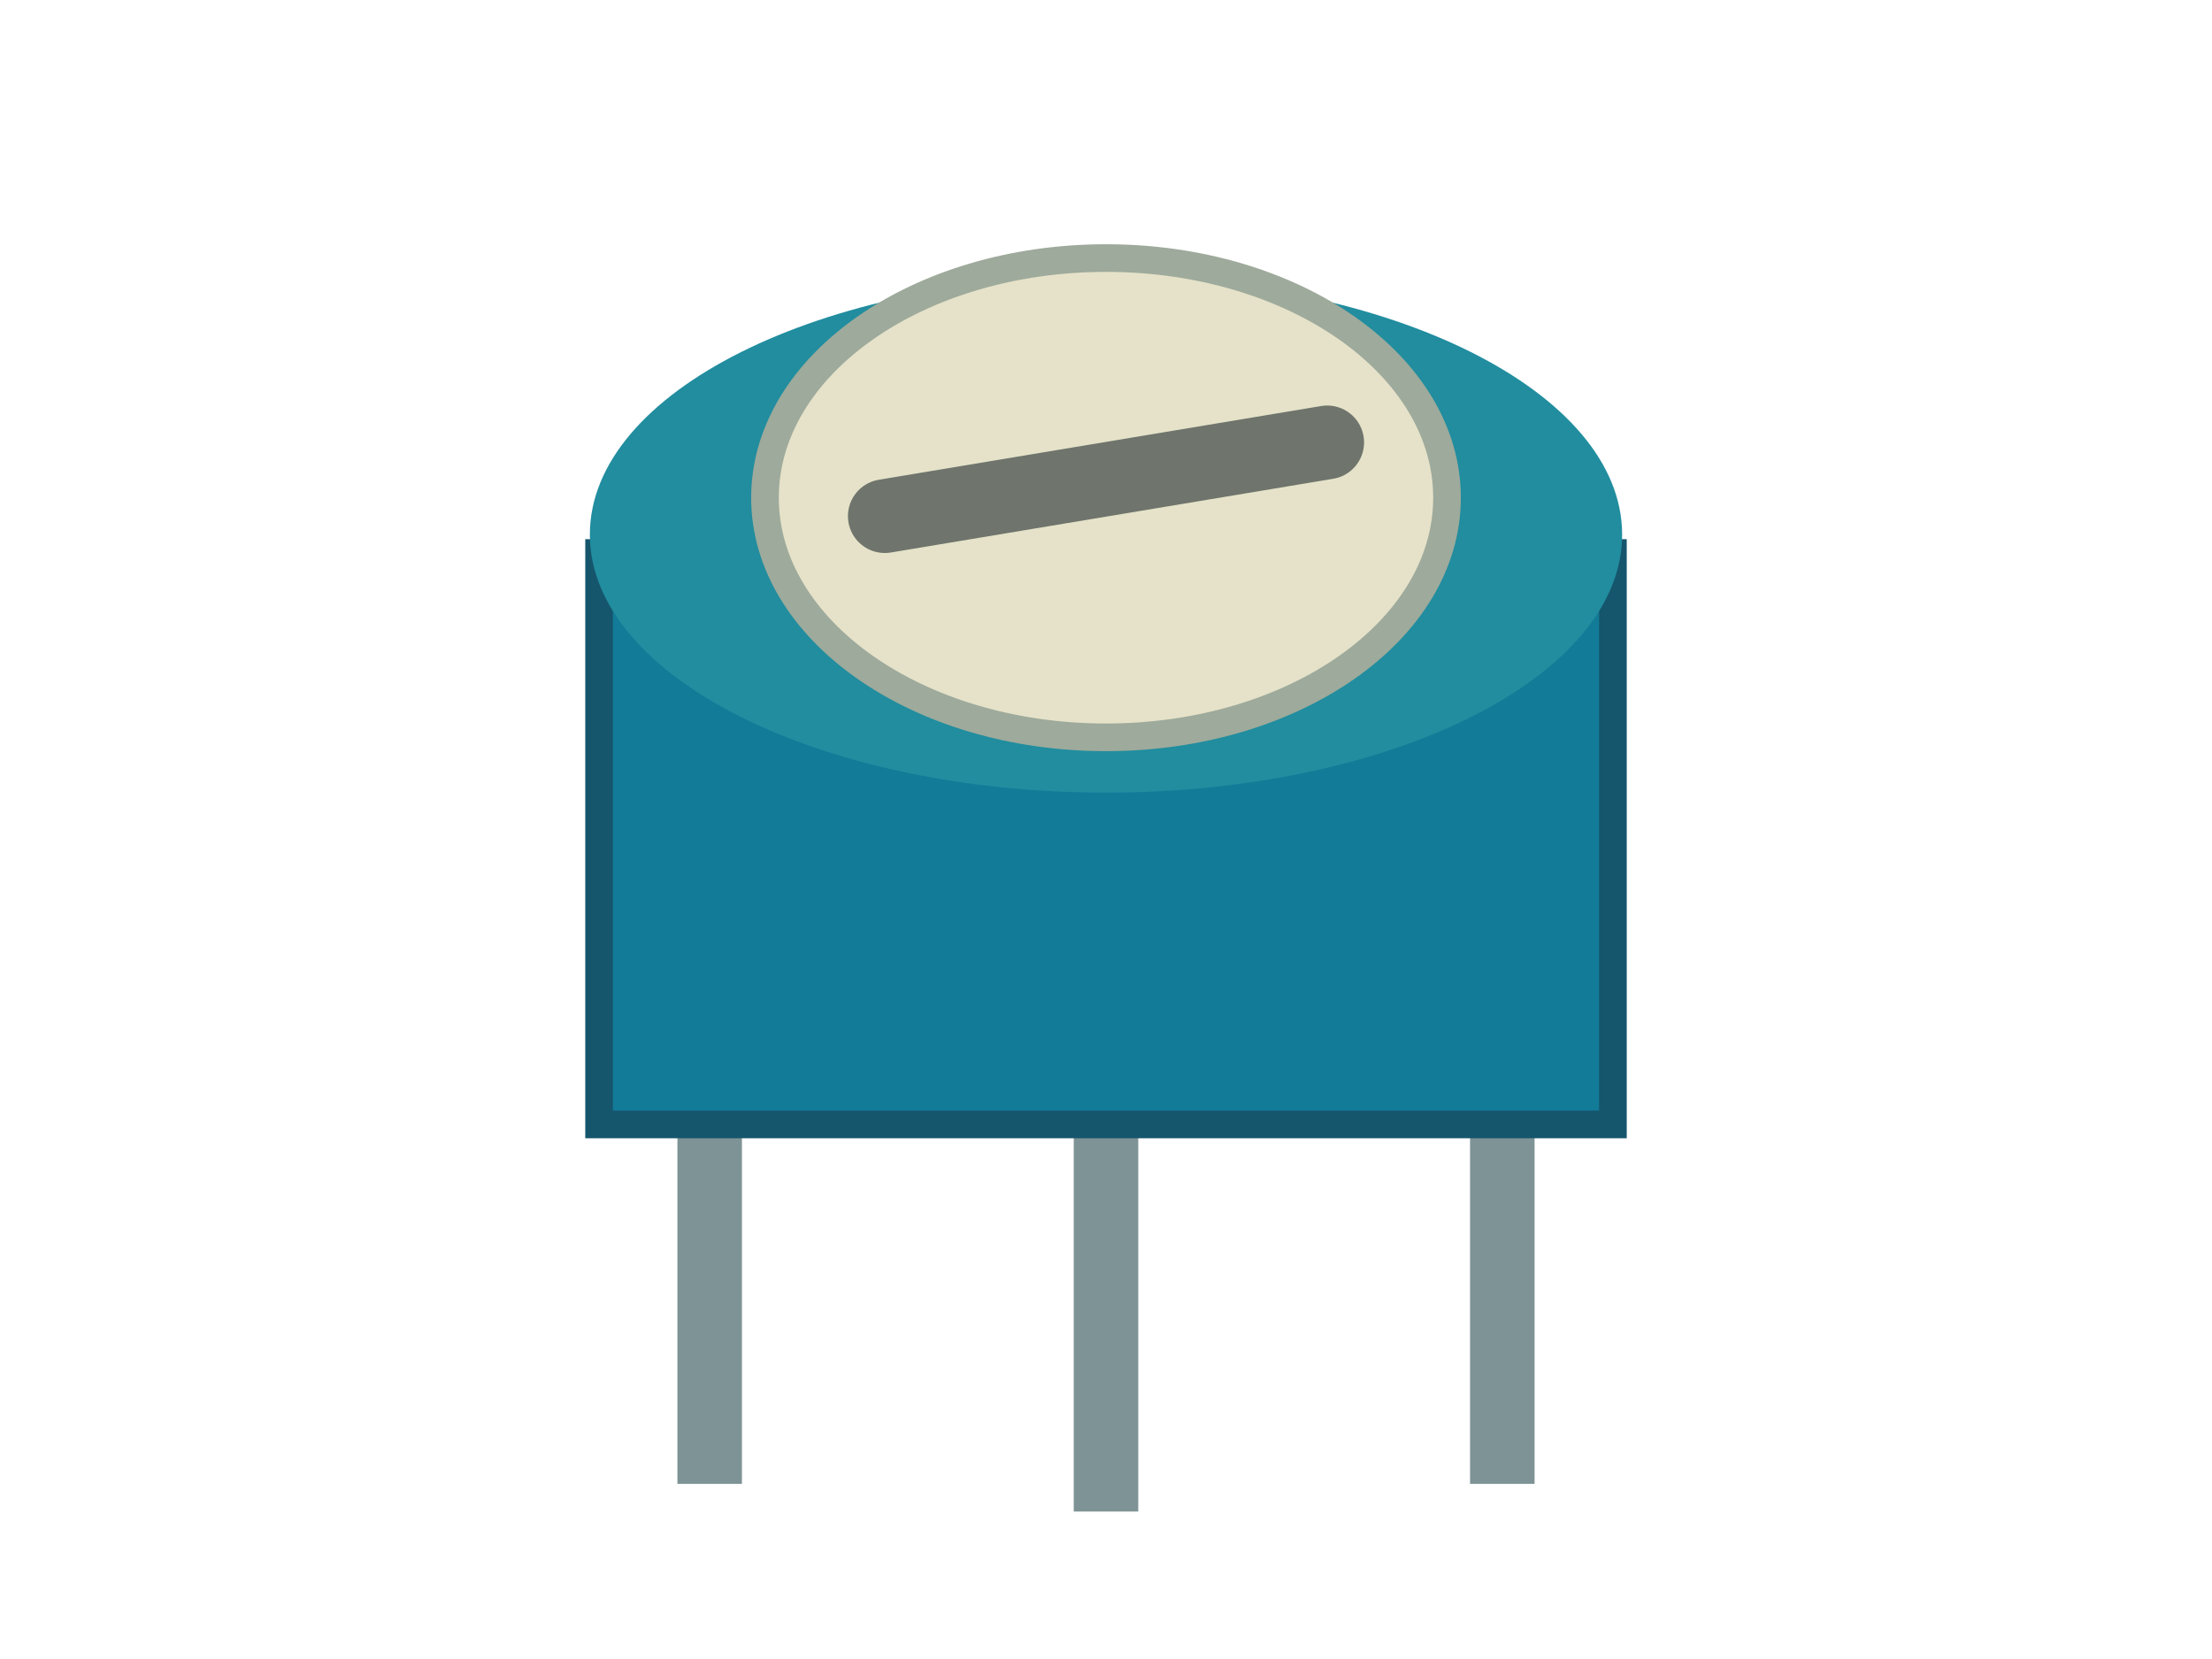
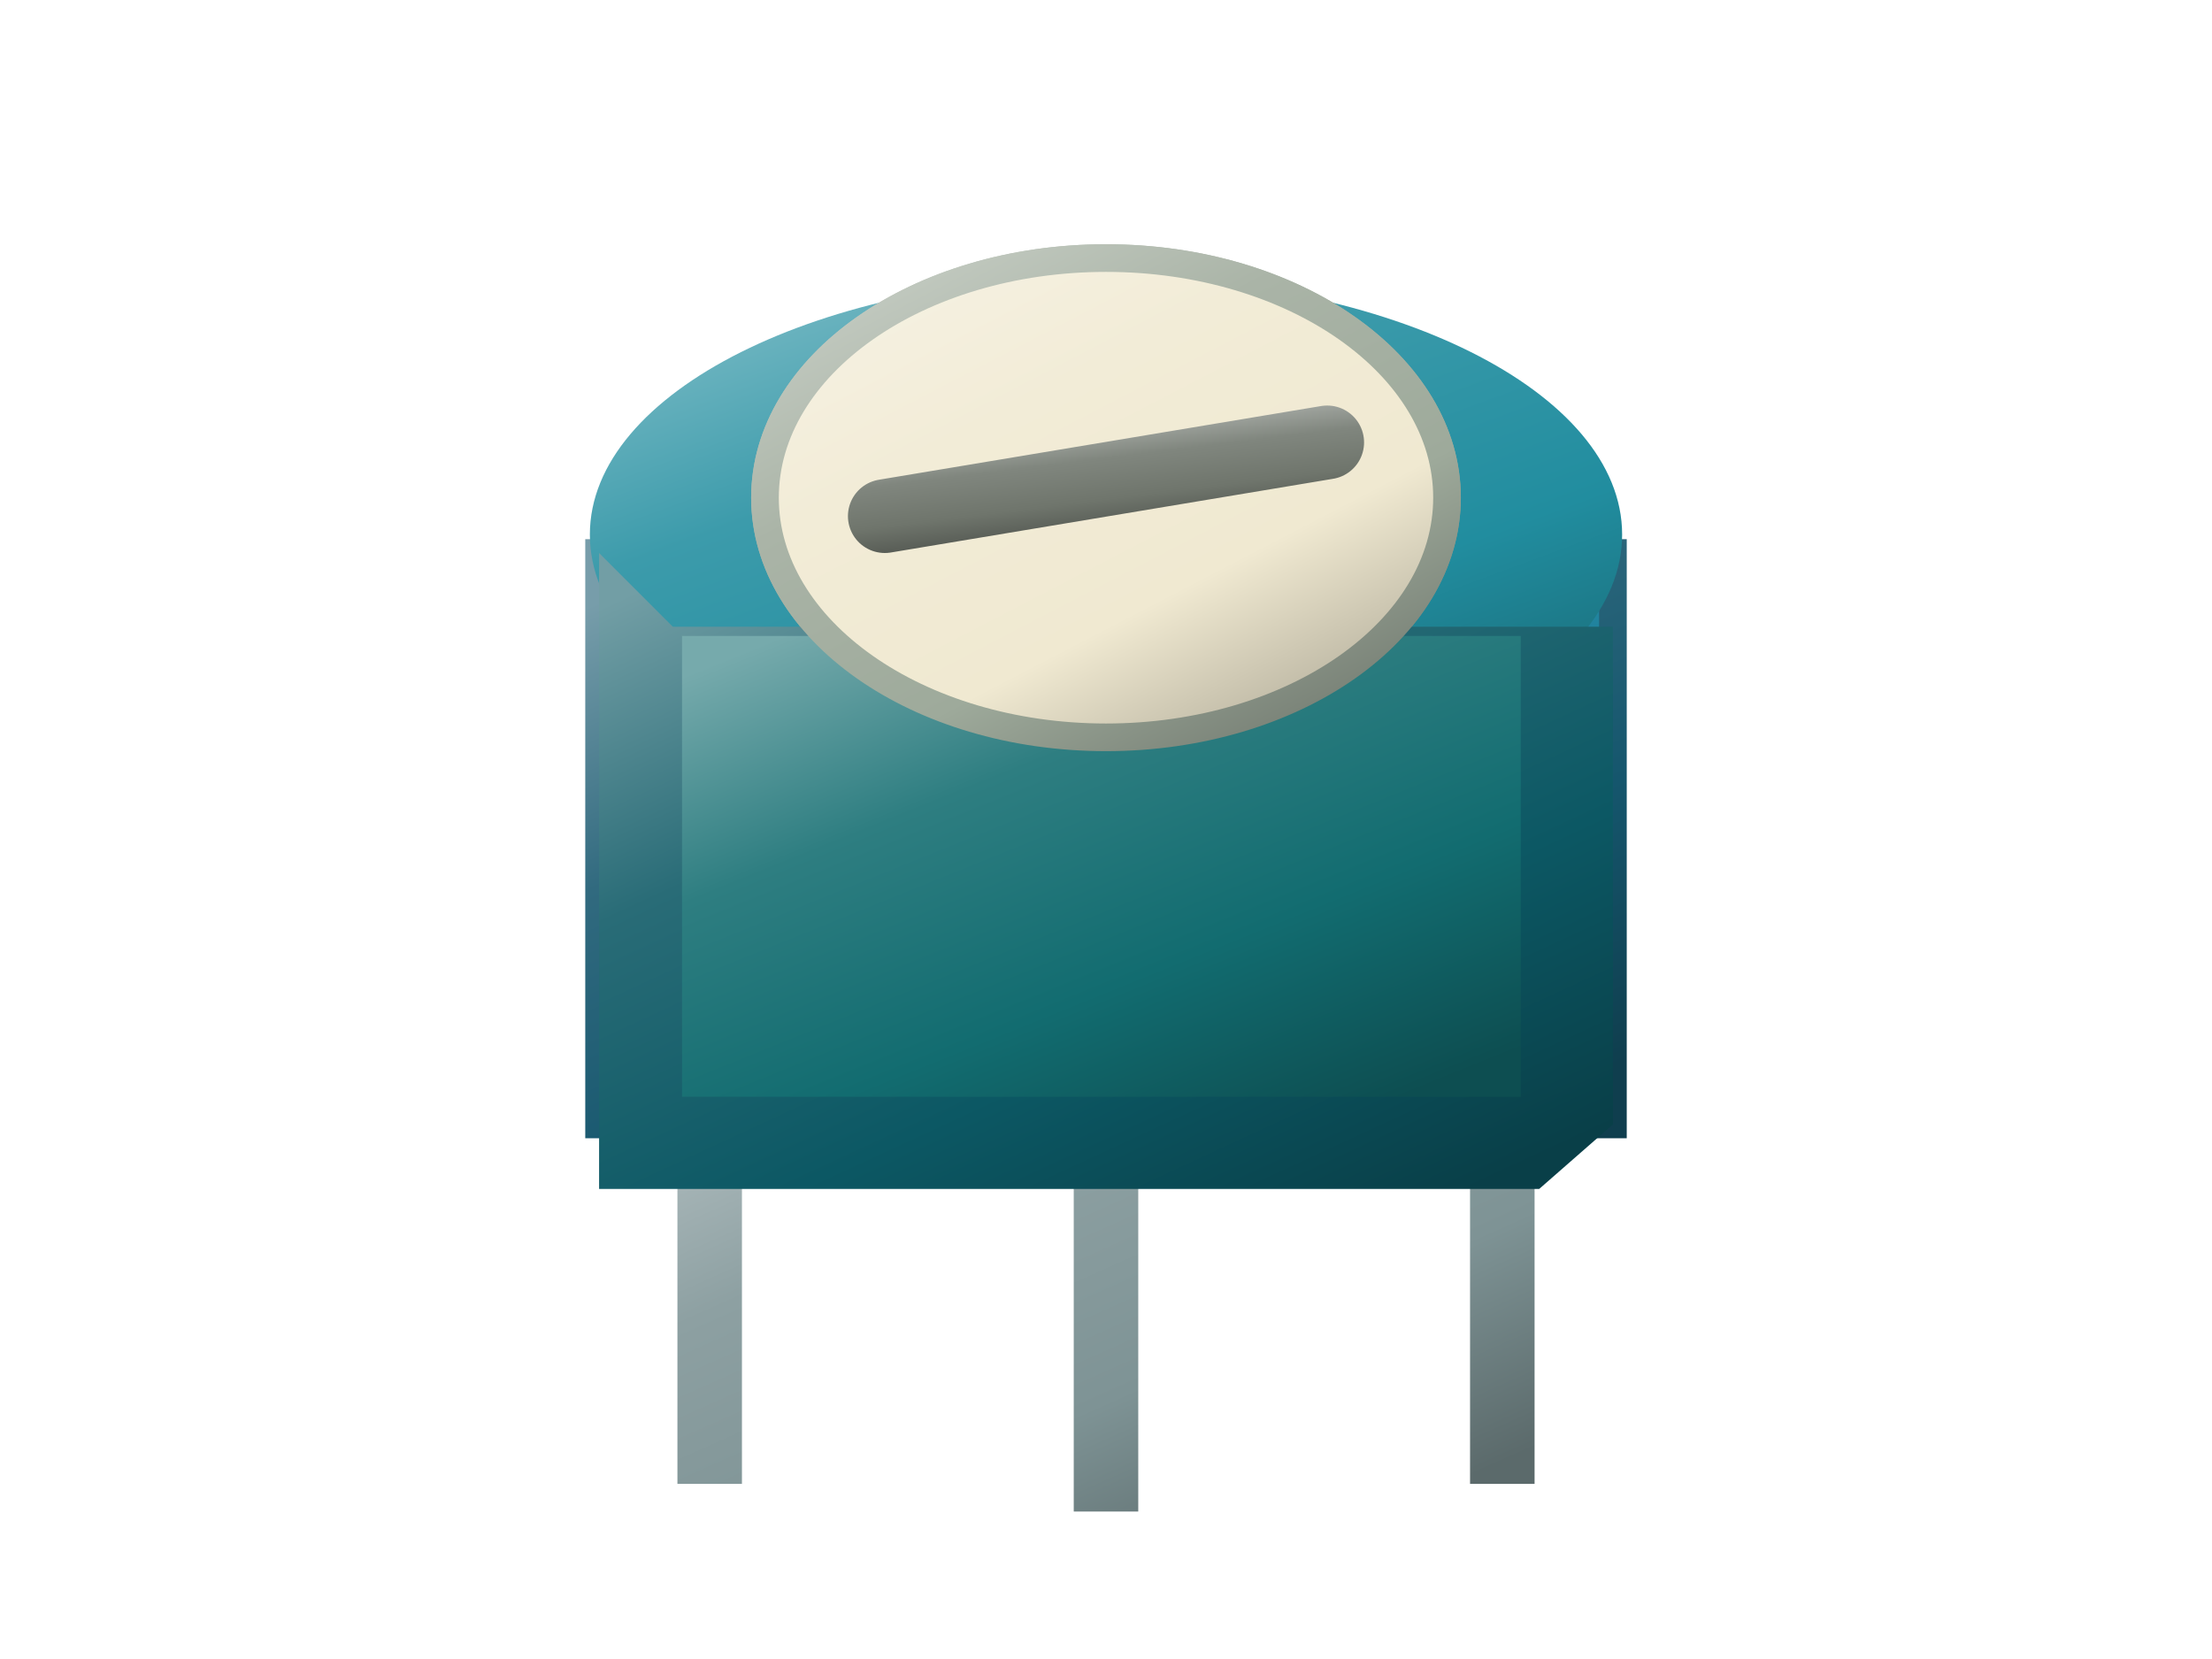
<svg xmlns="http://www.w3.org/2000/svg" viewBox="0 0 240 180">
-   <path d="M77 112v49m43-49v52m43-52v49" stroke="#7e9395" stroke-width="7" />
-   <path d="M65 60h110v62H65z" fill="#127b98" stroke="#15566d" stroke-width="3" />
-   <ellipse cx="120" cy="58" rx="56" ry="28" fill="#218d9f" />
-   <ellipse cx="120" cy="54" rx="37" ry="26" fill="#e5e2c9" stroke="#9eaa9b" stroke-width="3" />
-   <path d="M96 56l48-8" stroke="#6f756c" stroke-width="8" stroke-linecap="round" />
+   <defs>
+     <linearGradient id="asset-electronics-variable-resistor-svg-m0" x1="12%" y1="0%" x2="86%" y2="100%">
+       <stop offset="0%" stop-color="#b4c0c2" />
+       <stop offset="32%" stop-color="#8da0a2" />
+       <stop offset="68%" stop-color="#7e9395" />
+       <stop offset="100%" stop-color="#5b6a6b" />
+     </linearGradient>
+     <linearGradient id="asset-electronics-variable-resistor-svg-m1" x1="12%" y1="0%" x2="86%" y2="100%">
+       <stop offset="0%" stop-color="#76b2c3" />
+       <stop offset="32%" stop-color="#2e8ba4" />
+       <stop offset="68%" stop-color="#127b98" />
+       <stop offset="100%" stop-color="#0d596d" />
+     </linearGradient>
+     <linearGradient id="asset-electronics-variable-resistor-svg-m2" x1="12%" y1="0%" x2="86%" y2="100%">
+       <stop offset="0%" stop-color="#779daa" />
+       <stop offset="32%" stop-color="#316a7f" />
+       <stop offset="68%" stop-color="#15566d" />
+       <stop offset="100%" stop-color="#0f3e4e" />
+     </linearGradient>
+     <linearGradient id="asset-electronics-variable-resistor-svg-m3" x1="12%" y1="0%" x2="86%" y2="100%">
+       <stop offset="0%" stop-color="#7ebdc7" />
+       <stop offset="32%" stop-color="#3c9bab" />
+       <stop offset="68%" stop-color="#218d9f" />
+       <stop offset="100%" stop-color="#186672" />
+     </linearGradient>
+     <linearGradient id="asset-electronics-variable-resistor-svg-m4" x1="12%" y1="0%" x2="86%" y2="100%">
+       <stop offset="0%" stop-color="#f0eee0" />
+       <stop offset="32%" stop-color="#e8e5cf" />
+       <stop offset="68%" stop-color="#e5e2c9" />
+       <stop offset="100%" stop-color="#a5a391" />
+     </linearGradient>
+     <linearGradient id="asset-electronics-variable-resistor-svg-m5" x1="12%" y1="0%" x2="86%" y2="100%">
+       <stop offset="0%" stop-color="#c7cec5" />
+       <stop offset="32%" stop-color="#aab4a7" />
+       <stop offset="68%" stop-color="#9eaa9b" />
+       <stop offset="100%" stop-color="#727a70" />
+     </linearGradient>
+     <linearGradient id="asset-electronics-variable-resistor-svg-m6" x1="12%" y1="0%" x2="86%" y2="100%">
+       <stop offset="0%" stop-color="#729ea5" />
+       <stop offset="32%" stop-color="#296c77" />
+       <stop offset="68%" stop-color="#0c5864" />
+       <stop offset="100%" stop-color="#093f48" />
+     </linearGradient>
+     <linearGradient id="asset-electronics-variable-resistor-svg-m7" x1="12%" y1="0%" x2="86%" y2="100%">
+       <stop offset="0%" stop-color="#76aaac" />
+       <stop offset="32%" stop-color="#2e7e81" />
+       <stop offset="68%" stop-color="#126C70" />
+       <stop offset="100%" stop-color="#0d4e51" />
+     </linearGradient>
+     <linearGradient id="asset-electronics-variable-resistor-svg-m8" x1="12%" y1="0%" x2="86%" y2="100%">
+       <stop offset="0%" stop-color="#f6f2e4" />
+       <stop offset="32%" stop-color="#f2ecd7" />
+       <stop offset="68%" stop-color="#f0e9d1" />
+       <stop offset="100%" stop-color="#ada896" />
+     </linearGradient>
+     <linearGradient id="asset-electronics-variable-resistor-svg-m9" x1="12%" y1="0%" x2="86%" y2="100%">
+       <stop offset="0%" stop-color="#abafaa" />
+       <stop offset="32%" stop-color="#80867e" />
+       <stop offset="68%" stop-color="#6f756c" />
+       <stop offset="100%" stop-color="#50544e" />
+     </linearGradient>
+   </defs>
+   <path d="M77 112v49m43-49v52m43-52v49" stroke="url(#asset-electronics-variable-resistor-svg-m0)" stroke-width="7" />
+   <path d="M65 60h110v62H65z" fill="url(#asset-electronics-variable-resistor-svg-m1)" stroke="url(#asset-electronics-variable-resistor-svg-m2)" stroke-width="3" />
+   <ellipse cx="120" cy="58" rx="56" ry="28" fill="url(#asset-electronics-variable-resistor-svg-m3)" />
+   <ellipse cx="120" cy="54" rx="37" ry="26" fill="url(#asset-electronics-variable-resistor-svg-m4)" stroke="url(#asset-electronics-variable-resistor-svg-m5)" stroke-width="3" />
+   <path d="M65 60l8 8h102v54l-8 7H65z" fill="url(#asset-electronics-variable-resistor-svg-m6)" />
+   <path d="M74 69h91v50H74z" fill="url(#asset-electronics-variable-resistor-svg-m7)" />
+   <ellipse cx="120" cy="54" rx="37" ry="26" fill="url(#asset-electronics-variable-resistor-svg-m8)" stroke="url(#asset-electronics-variable-resistor-svg-m5)" stroke-width="3" />
+   <path d="M96 56l48-8" stroke="url(#asset-electronics-variable-resistor-svg-m9)" stroke-width="8" stroke-linecap="round" />
</svg>
